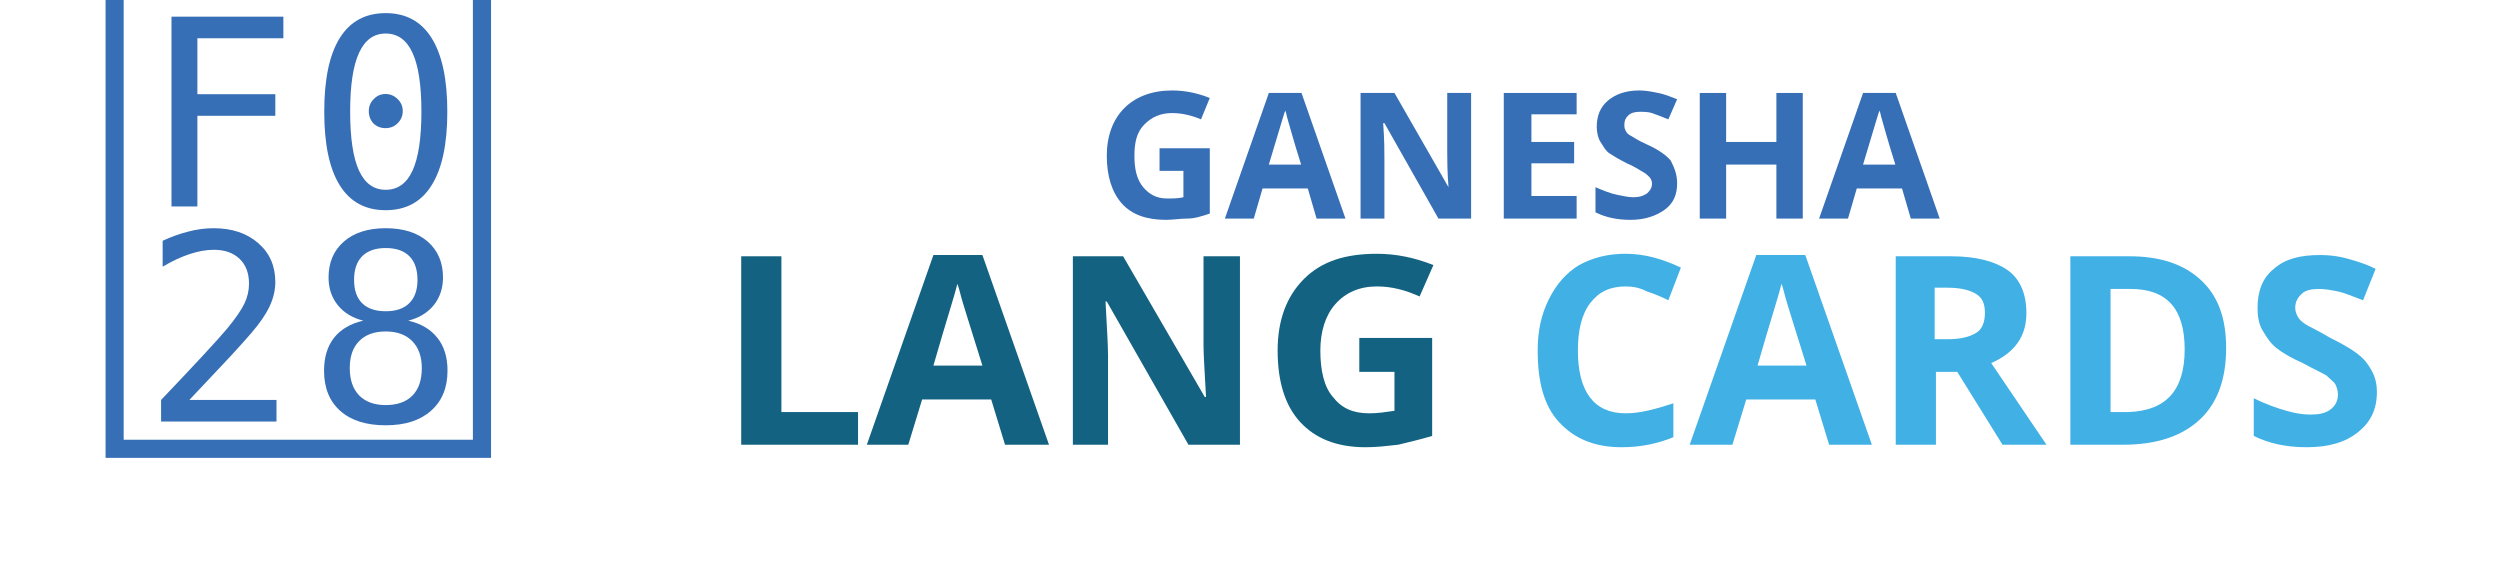
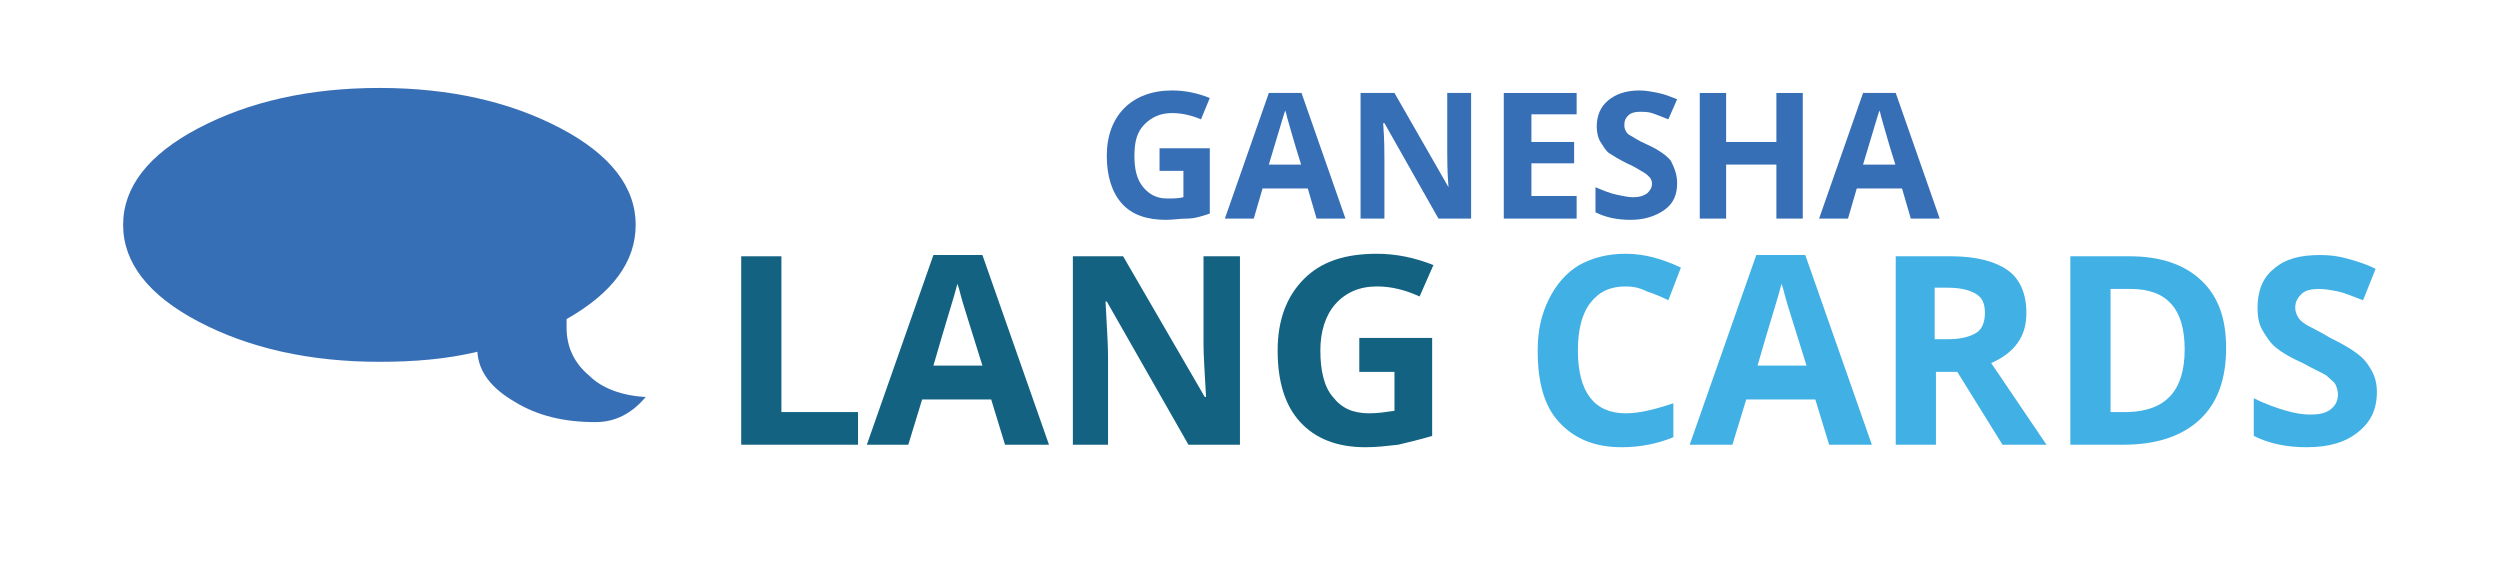
<svg xmlns="http://www.w3.org/2000/svg" version="1.1" x="0px" y="0px" viewBox="0 0 199 46" style="enable-background:new 0 0 199 46;" xml:space="preserve">
  <style type="text/css">
	.st0{fill:#376FB6;}
	.st1{fill:#136282;}
	.st2{fill:#40B0E5;}
- 	.st3{font-family:'Webdings';}
- 	.st4{font-size:45.605px;}
</style>
  <g id="Layer_1">
    <g>
      <path class="st0" d="M92.3,11.8h4v5.2c-0.6,0.2-1.2,0.4-1.8,0.4s-1.1,0.1-1.7,0.1c-1.5,0-2.7-0.4-3.5-1.3s-1.2-2.2-1.2-3.8    c0-1.6,0.5-2.9,1.4-3.8s2.2-1.4,3.8-1.4c1,0,2,0.2,3,0.6l-0.7,1.7C94.9,9.2,94.1,9,93.3,9c-0.9,0-1.6,0.3-2.2,0.9    s-0.8,1.4-0.8,2.5c0,1.1,0.2,1.9,0.7,2.5s1.1,0.9,1.9,0.9c0.4,0,0.9,0,1.3-0.1v-2.1h-1.9V11.8z" />
      <path class="st0" d="M104.8,17.4l-0.7-2.4h-3.6l-0.7,2.4h-2.3l3.5-10h2.6l3.5,10H104.8z M103.6,13.2c-0.7-2.2-1-3.4-1.1-3.7    s-0.1-0.5-0.2-0.7c-0.2,0.6-0.6,2-1.3,4.3H103.6z" />
      <path class="st0" d="M117.2,17.4h-2.7l-4.3-7.6h-0.1c0.1,1.3,0.1,2.3,0.1,2.9v4.7h-1.9v-10h2.7l4.3,7.5h0    c-0.1-1.3-0.1-2.2-0.1-2.8V7.4h1.9V17.4z" />
      <path class="st0" d="M125.5,17.4h-5.8v-10h5.8v1.7h-3.6v2.2h3.4V13h-3.4v2.6h3.6V17.4z" />
      <path class="st0" d="M133.5,14.6c0,0.9-0.3,1.6-1,2.1s-1.6,0.8-2.7,0.8c-1.1,0-2-0.2-2.8-0.6v-2c0.7,0.3,1.2,0.5,1.7,0.6    s0.9,0.2,1.3,0.2c0.5,0,0.8-0.1,1.1-0.3c0.2-0.2,0.4-0.4,0.4-0.8c0-0.2-0.1-0.4-0.2-0.5s-0.3-0.3-0.5-0.4s-0.6-0.4-1.3-0.7    c-0.6-0.3-1.1-0.6-1.4-0.8s-0.5-0.6-0.7-0.9s-0.3-0.8-0.3-1.2c0-0.9,0.3-1.6,0.9-2.1s1.4-0.8,2.5-0.8c0.5,0,1,0.1,1.5,0.2    s1,0.3,1.5,0.5l-0.7,1.6c-0.5-0.2-1-0.4-1.3-0.5s-0.7-0.1-1-0.1c-0.4,0-0.7,0.1-0.9,0.3s-0.3,0.4-0.3,0.7c0,0.2,0,0.3,0.1,0.5    s0.2,0.3,0.4,0.4s0.6,0.4,1.3,0.7c0.9,0.4,1.6,0.9,1.9,1.3C133.3,13.4,133.5,13.9,133.5,14.6z" />
      <path class="st0" d="M143.5,17.4h-2.1v-4.3h-4v4.3h-2.1v-10h2.1v3.9h4V7.4h2.1V17.4z" />
      <path class="st0" d="M152.1,17.4l-0.7-2.4h-3.6l-0.7,2.4h-2.3l3.5-10h2.6l3.5,10H152.1z M150.9,13.2c-0.7-2.2-1-3.4-1.1-3.7    c-0.1-0.3-0.1-0.5-0.2-0.7c-0.2,0.6-0.6,2-1.3,4.3H150.9z" />
      <path class="st1" d="M59,35.4v-15h3.2v12.4h6.1v2.6H59z" />
      <path class="st1" d="M80,35.4l-1.1-3.6h-5.5l-1.1,3.6H69l5.3-15.1h3.9l5.3,15.1H80z M78.2,29.1c-1-3.2-1.6-5.1-1.7-5.5    c-0.1-0.4-0.2-0.8-0.3-1c-0.2,0.9-0.9,3-1.9,6.5H78.2z" />
      <path class="st1" d="M98.6,35.4h-4L88.1,24H88c0.1,2,0.2,3.4,0.2,4.3v7.1h-2.8v-15h4l6.5,11.2h0.1c-0.1-1.9-0.2-3.3-0.2-4.1v-7.1    h2.9V35.4z" />
      <path class="st1" d="M108.1,26.9h5.9v7.8c-1,0.3-1.9,0.5-2.7,0.7c-0.9,0.1-1.7,0.2-2.6,0.2c-2.3,0-4-0.7-5.2-2    c-1.2-1.3-1.8-3.2-1.8-5.7c0-2.4,0.7-4.3,2.1-5.7c1.4-1.4,3.3-2,5.8-2c1.5,0,3,0.3,4.5,0.9l-1.1,2.5c-1.1-0.5-2.2-0.8-3.4-0.8    c-1.4,0-2.5,0.5-3.3,1.4c-0.8,0.9-1.2,2.2-1.2,3.7c0,1.6,0.3,2.9,1,3.7c0.7,0.9,1.6,1.3,2.9,1.3c0.7,0,1.3-0.1,2-0.2v-3.1h-2.8    V26.9z" />
      <path class="st2" d="M129.4,22.8c-1.2,0-2.1,0.4-2.8,1.3c-0.7,0.9-1,2.2-1,3.8c0,3.3,1.3,5,3.8,5c1.1,0,2.3-0.3,3.8-0.8v2.7    c-1.2,0.5-2.6,0.8-4.1,0.8c-2.2,0-3.8-0.7-5-2c-1.2-1.3-1.7-3.2-1.7-5.7c0-1.6,0.3-2.9,0.9-4.1c0.6-1.2,1.4-2.1,2.4-2.7    c1.1-0.6,2.3-0.9,3.7-0.9c1.5,0,2.9,0.4,4.4,1.1l-1,2.6c-0.6-0.3-1.1-0.5-1.7-0.7C130.5,22.9,130,22.8,129.4,22.8z" />
      <path class="st2" d="M145.6,35.4l-1.1-3.6h-5.5l-1.1,3.6h-3.4l5.3-15.1h3.9l5.3,15.1H145.6z M143.8,29.1c-1-3.2-1.6-5.1-1.7-5.5    c-0.1-0.4-0.2-0.8-0.3-1c-0.2,0.9-0.9,3-1.9,6.5H143.8z" />
      <path class="st2" d="M154.1,29.6v5.8h-3.2v-15h4.4c2,0,3.5,0.4,4.5,1.1c1,0.7,1.5,1.9,1.5,3.4c0,0.9-0.2,1.7-0.7,2.4    s-1.2,1.2-2.1,1.6l4.4,6.5h-3.5l-3.6-5.8H154.1z M154.1,27h1c1,0,1.7-0.2,2.2-0.5c0.5-0.3,0.7-0.9,0.7-1.6c0-0.7-0.2-1.2-0.7-1.5    c-0.5-0.3-1.2-0.5-2.3-0.5h-1V27z" />
      <path class="st2" d="M177.2,27.7c0,2.5-0.7,4.4-2.1,5.7c-1.4,1.3-3.4,2-6.1,2h-4.2v-15h4.7c2.4,0,4.3,0.6,5.7,1.9    S177.2,25.4,177.2,27.7z M173.9,27.8c0-3.2-1.4-4.8-4.3-4.8H168v9.8h1.4C172.4,32.7,173.9,31.1,173.9,27.8z" />
      <path class="st2" d="M189.2,31.2c0,1.4-0.5,2.4-1.5,3.2c-1,0.8-2.3,1.2-4.1,1.2c-1.6,0-3-0.3-4.2-0.9v-3c1,0.5,1.9,0.8,2.6,1    c0.7,0.2,1.3,0.3,1.9,0.3c0.7,0,1.2-0.1,1.6-0.4c0.4-0.3,0.6-0.7,0.6-1.2c0-0.3-0.1-0.6-0.2-0.8s-0.4-0.4-0.7-0.7    c-0.3-0.2-1-0.5-1.9-1c-0.9-0.4-1.6-0.8-2.1-1.2s-0.8-0.9-1.1-1.4s-0.4-1.1-0.4-1.8c0-1.3,0.4-2.4,1.3-3.1    c0.9-0.8,2.1-1.1,3.7-1.1c0.8,0,1.5,0.1,2.2,0.3c0.7,0.2,1.4,0.4,2.2,0.8l-1,2.5c-0.8-0.3-1.5-0.6-2-0.7c-0.5-0.1-1-0.2-1.5-0.2    c-0.6,0-1.1,0.1-1.4,0.4c-0.3,0.3-0.5,0.6-0.5,1.1c0,0.3,0.1,0.5,0.2,0.7c0.1,0.2,0.3,0.4,0.6,0.6c0.3,0.2,1,0.5,2,1.1    c1.4,0.7,2.4,1.3,2.9,2S189.2,30.2,189.2,31.2z" />
    </g>
  </g>
  <g id="Layer_2">
    <g>
-       <text transform="matrix(1 0 0 1 6.9581 33.5561)" class="st0 st3 st4"></text>
+       <g>
+         <path class="st0" d="M51.4,31.6c-1.1,1.3-2.4,2-4,2c-2.5,0-4.6-0.5-6.4-1.6c-1.9-1.1-2.9-2.4-3-4c-2.5,0.6-5.1,0.8-7.8,0.8     c-5.6,0-10.4-1.1-14.4-3.2c-4-2.1-6-4.7-6-7.7s2-5.6,6-7.7c4-2.1,8.8-3.2,14.4-3.2c5.6,0,10.4,1.1,14.4,3.2s6,4.7,6,7.7     c0,2.9-1.8,5.4-5.5,7.5c0,0.2,0,0.5,0,0.7c0,1.5,0.6,2.8,1.8,3.8C47.9,30.9,49.5,31.5,51.4,31.6z" />
+       </g>
    </g>
  </g>
</svg>
